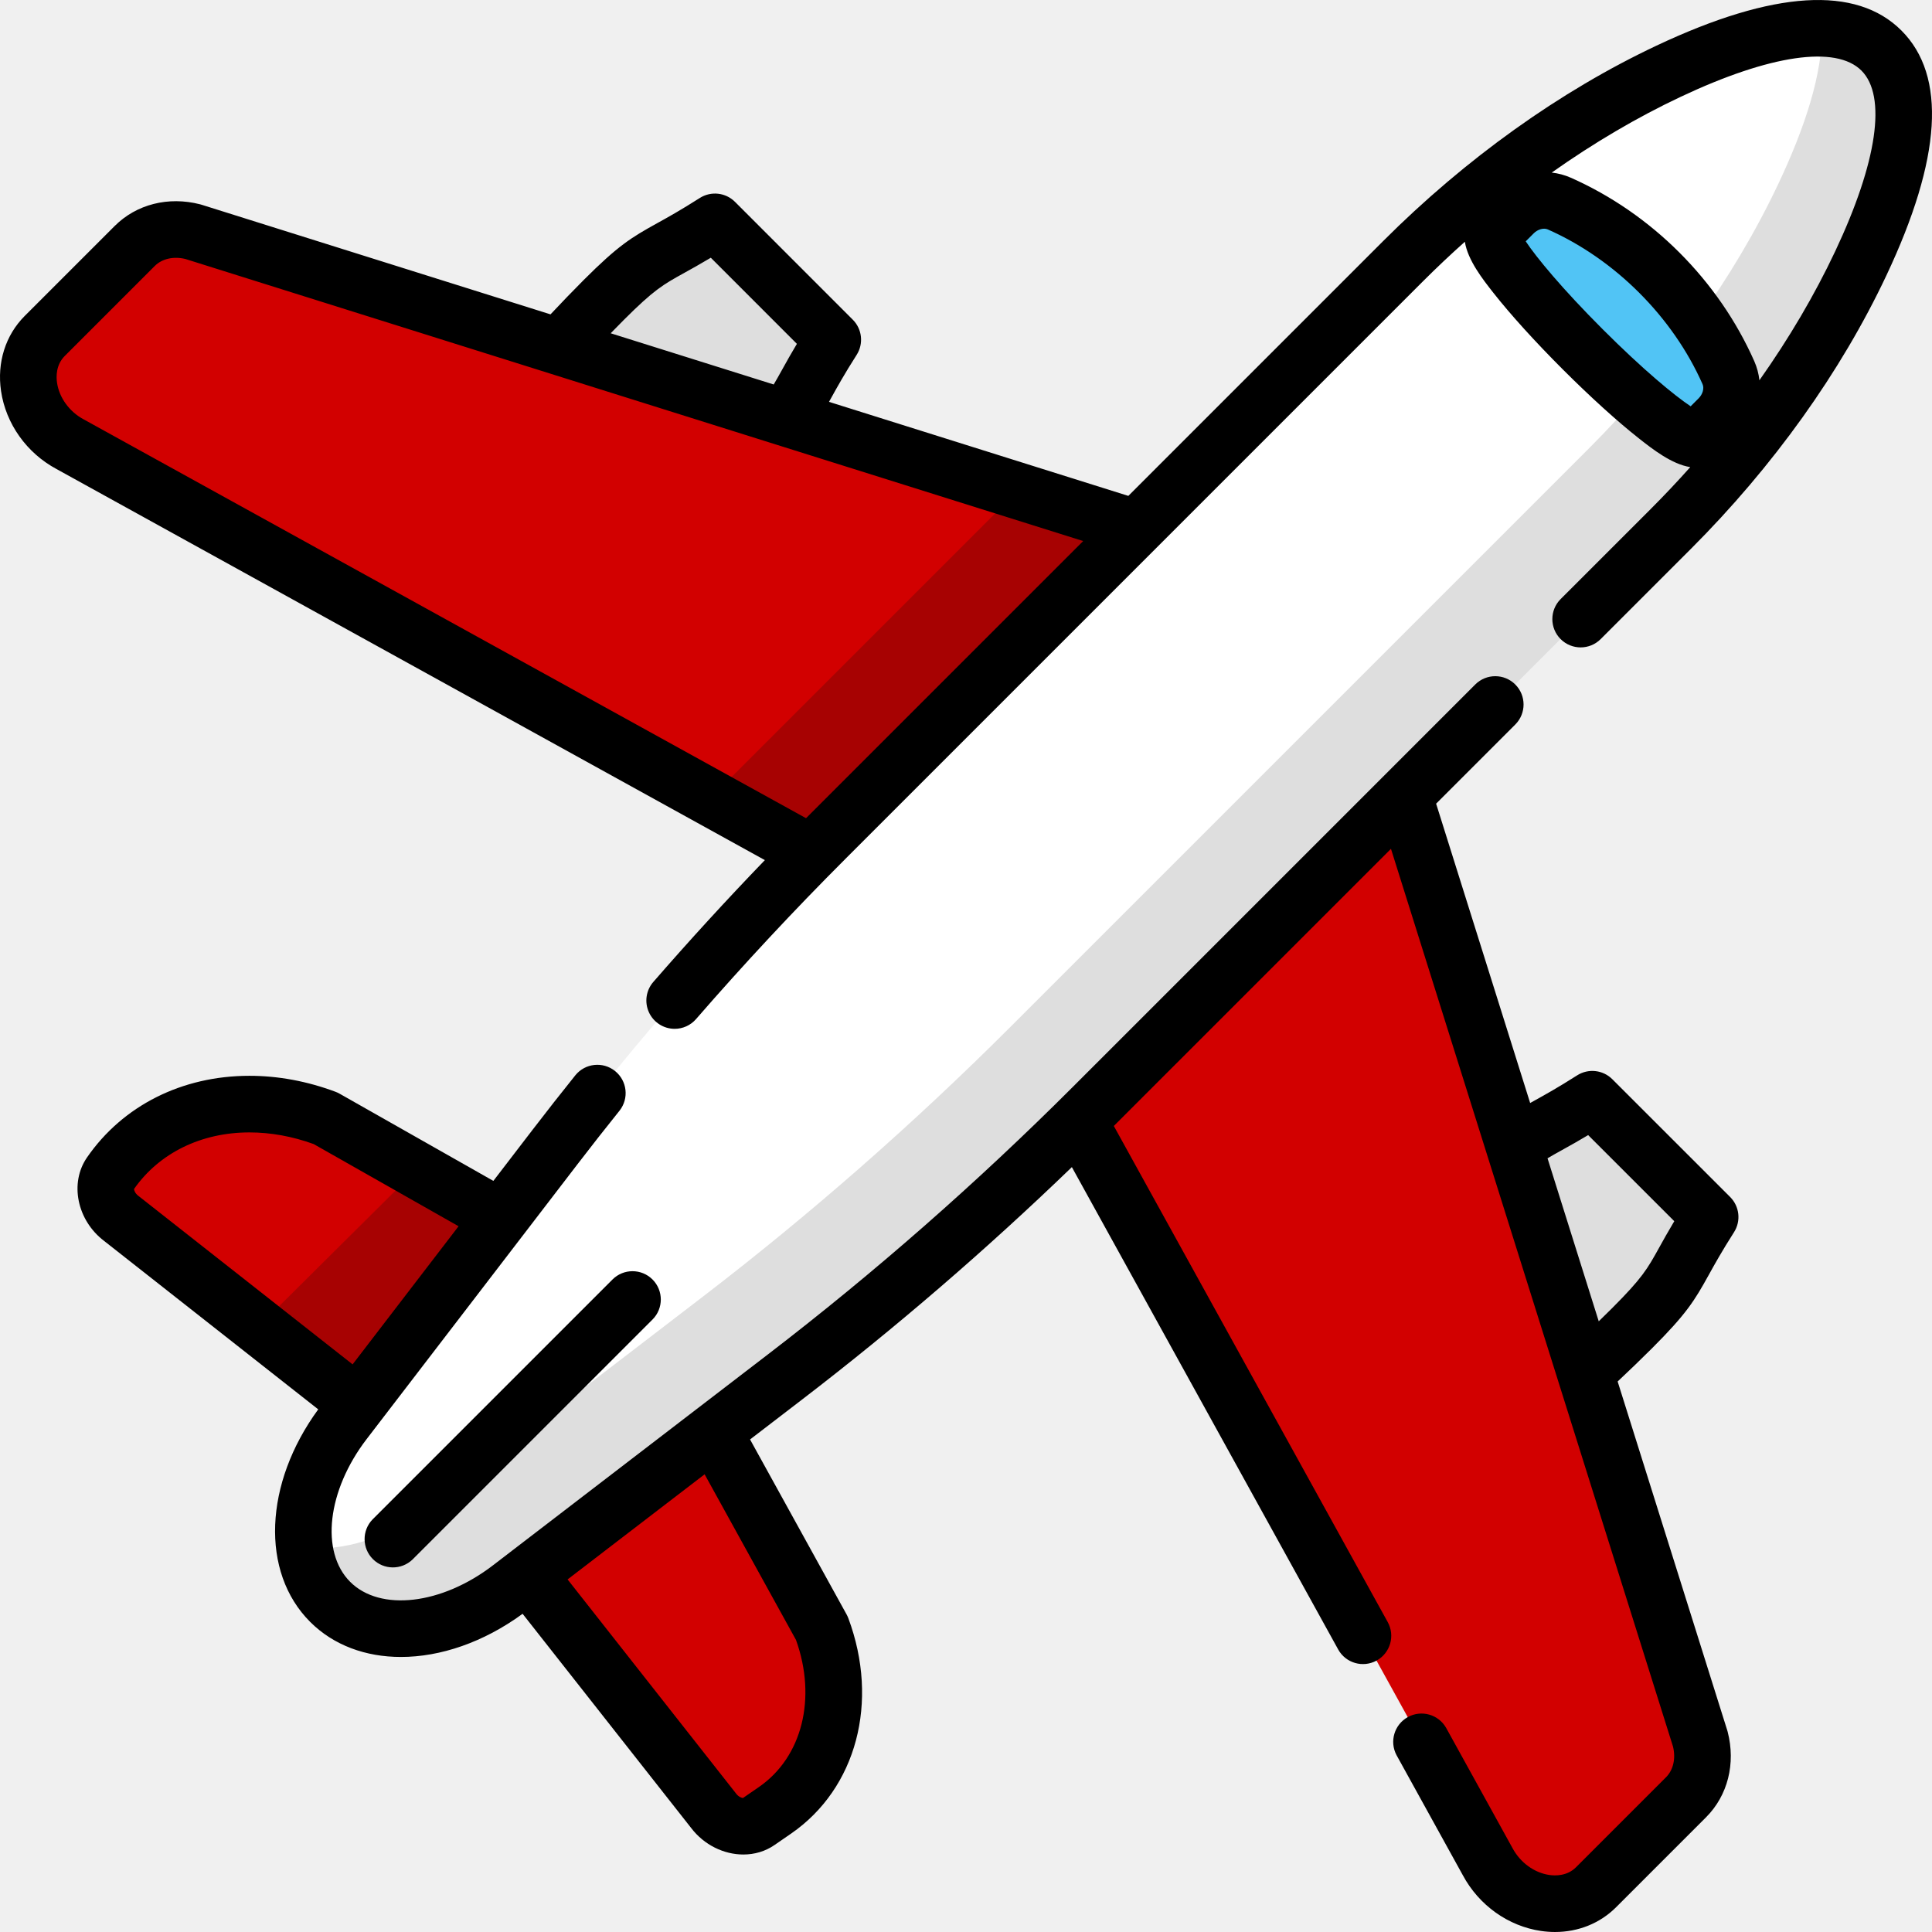
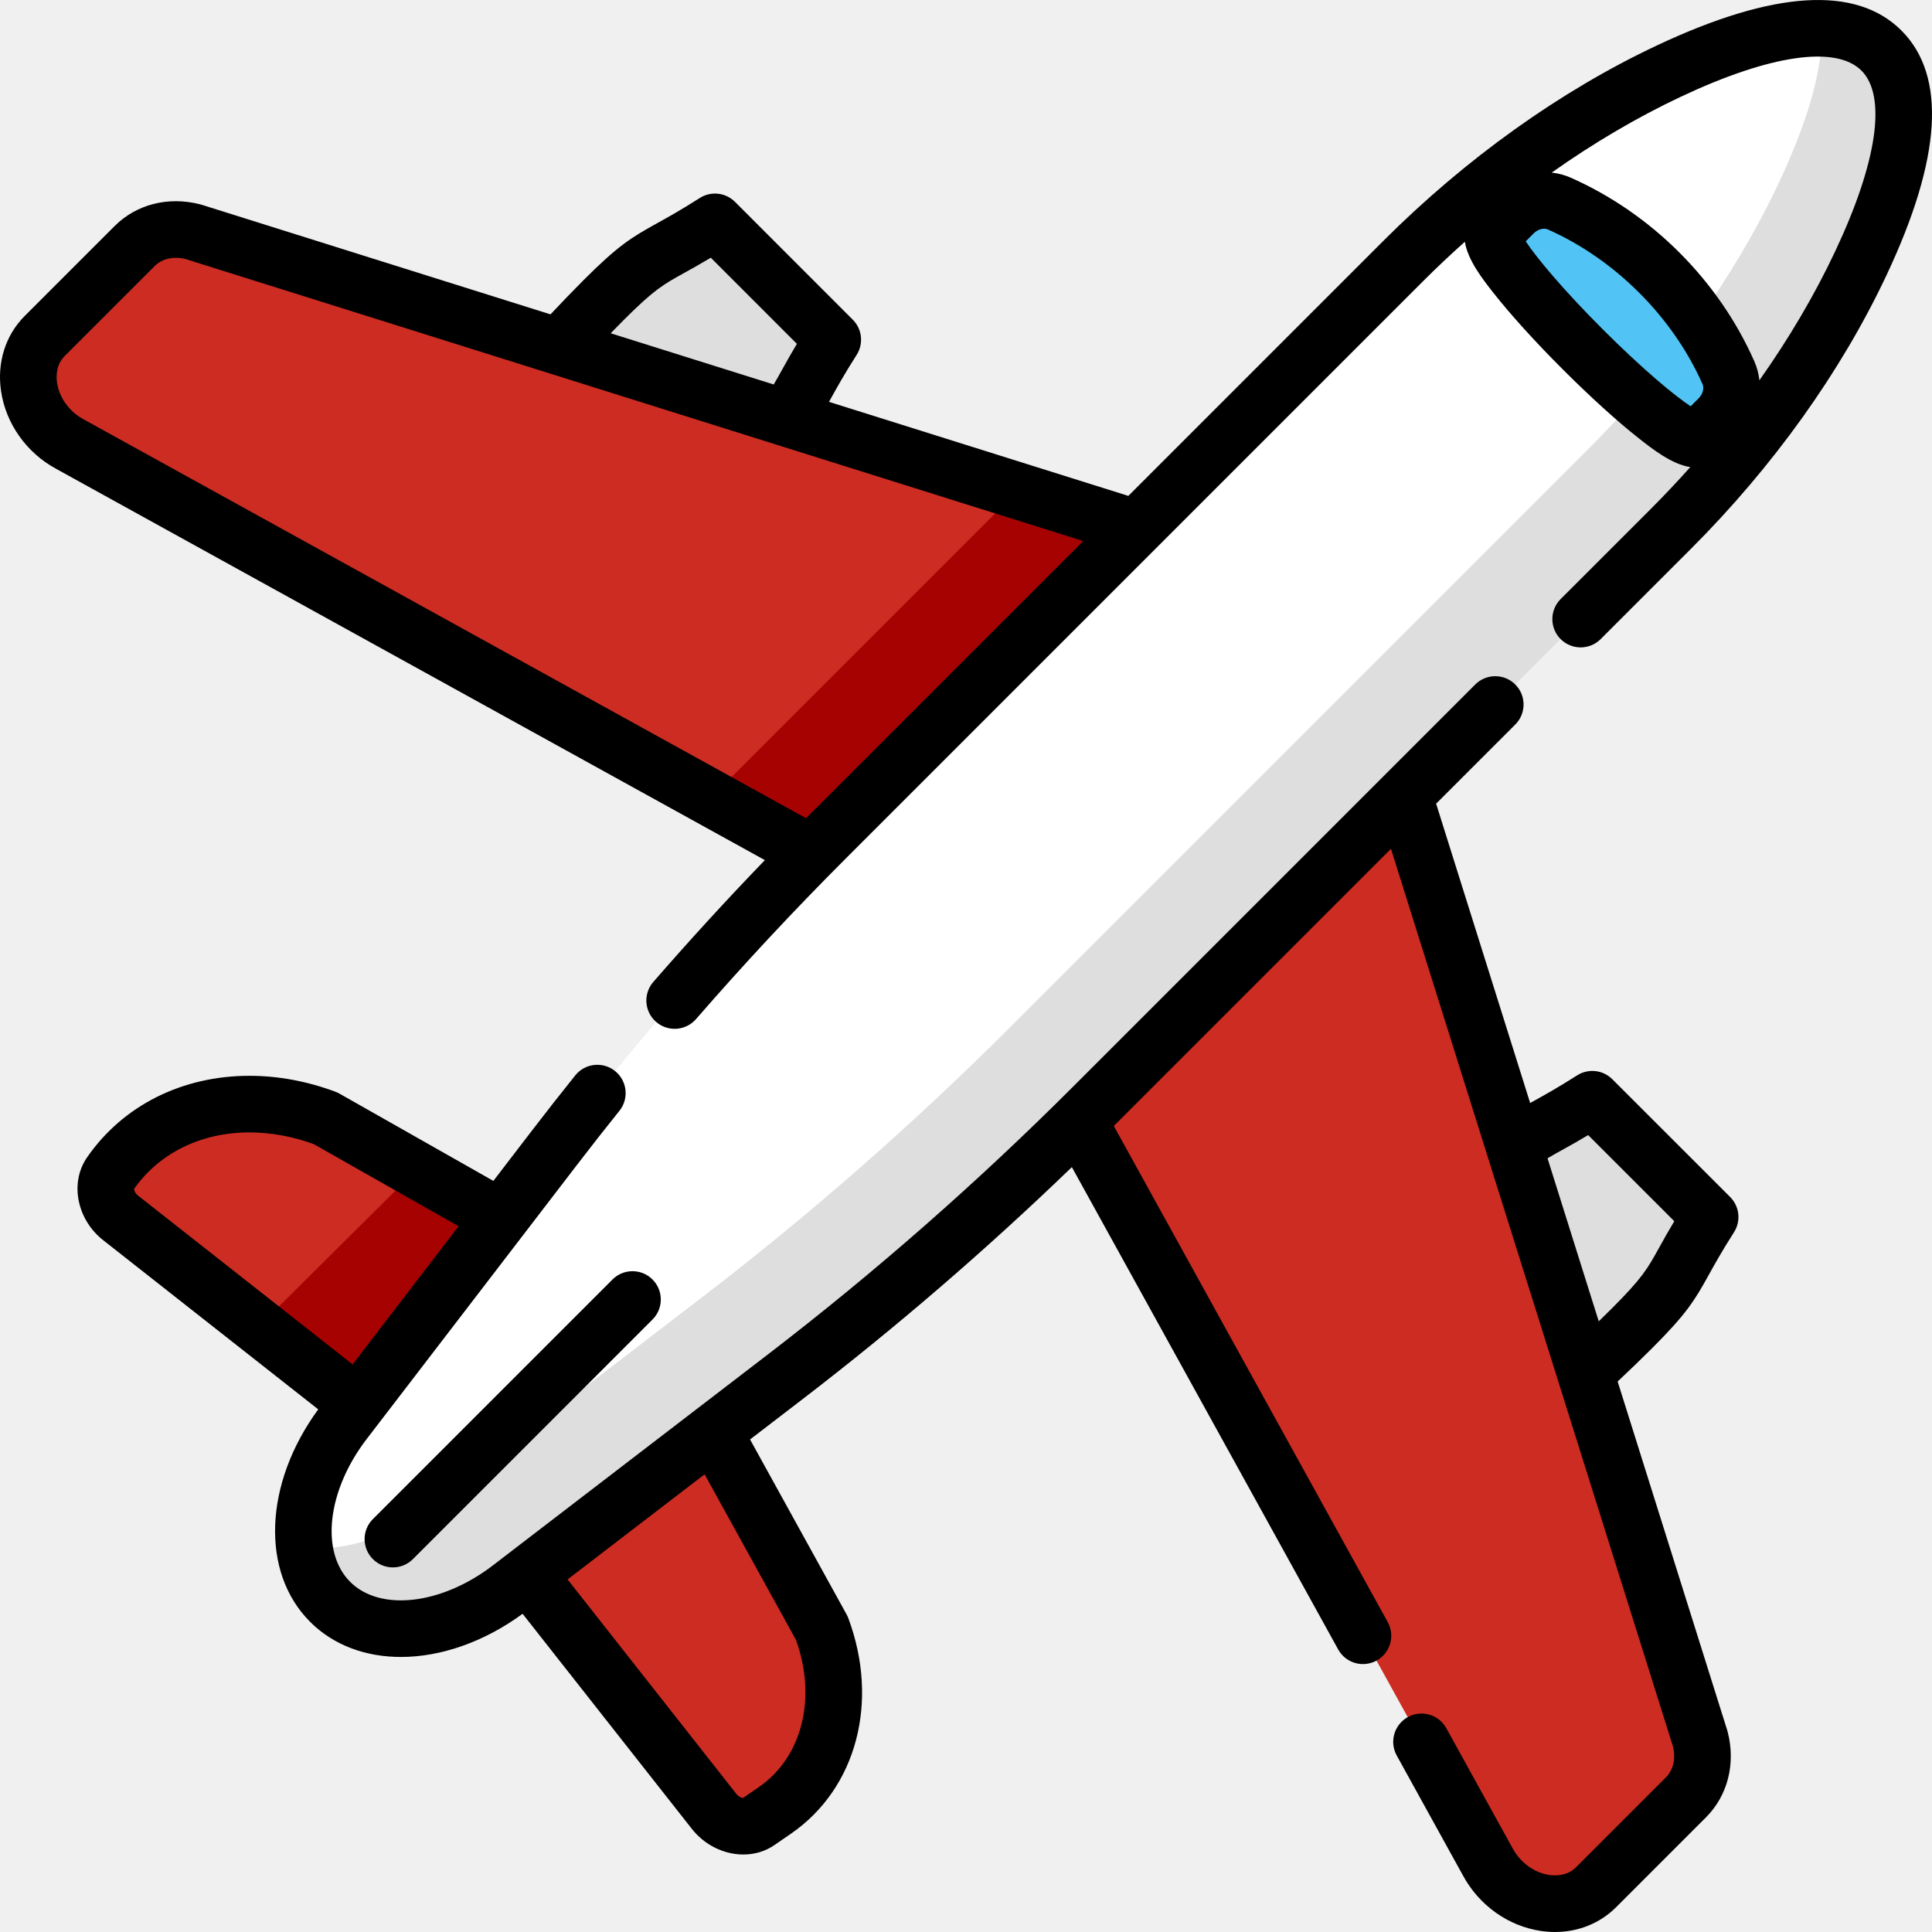
<svg xmlns="http://www.w3.org/2000/svg" version="1.1" width="512" height="512" x="0" y="0" viewBox="0 0 512 512" style="enable-background:new 0 0 512 512" xml:space="preserve" class="">
  <g>
-     <path d="m106.026 381.032-73.87-58.103c-4.035-3.035-5.356-8.394-2.934-11.901 11.839-17.147 34.647-23.003 57.057-14.65l66.808 37.897-47.061 46.757zM130.817 405.822l58.255 74.022c3.035 4.035 8.394 5.356 11.901 2.934l4.404-3.041c14.503-10.014 19.456-29.305 12.391-48.26l-40.043-72.564-46.908 46.909z" style="" fill="#d20000" data-original="#ff2c5c" class="" opacity="1" />
+     <path d="m106.026 381.032-73.87-58.103c-4.035-3.035-5.356-8.394-2.934-11.901 11.839-17.147 34.647-23.003 57.057-14.65l66.808 37.897-47.061 46.757zM130.817 405.822l58.255 74.022c3.035 4.035 8.394 5.356 11.901 2.934l4.404-3.041c14.503-10.014 19.456-29.305 12.391-48.26l-40.043-72.564-46.908 46.909z" style="" fill="#cd2c22" data-original="#ff2c5c" class="" opacity="1" />
    <path d="m110.336 310.025-41.794 41.523 37.484 29.484 47.062-46.756z" style="" fill="#a70202" data-original="#e62753" class="" opacity="1" />
    <path d="M126.039 153.474c-9.243-9.243-10.055-23.998-1.801-34.133 11.867-14.572 26.765-30.822 35.693-39.75 13.132-13.132 13.351-10.425 29.524-20.748l31.215 31.215c-10.323 16.174-7.616 16.392-20.748 29.524-8.928 8.928-25.178 23.826-39.75 35.693-10.135 8.254-24.89 7.442-34.133-1.801zM358.527 385.962c-9.243-9.243-10.055-23.998-1.801-34.133 11.867-14.572 26.765-30.822 35.693-39.75 13.132-13.132 13.351-10.425 29.524-20.748l31.215 31.215c-10.323 16.174-7.616 16.392-20.748 29.524-8.928 8.928-25.178 23.826-39.75 35.693-10.135 8.254-24.891 7.442-34.133-1.801z" style="" fill="#dedede" data-original="#c3d3db" class="" opacity="1" />
-     <path d="m242.334 241.286 91.137-91.137L51.15 61.447c-5.813-1.484-11.593-.071-15.439 3.775L11.859 89.074c-7.988 7.988-4.559 22.631 6.717 28.686l223.758 123.526z" style="" fill="#d20000" data-original="#ff2c5c" class="" opacity="1" />
+     <path d="m242.334 241.286 91.137-91.137L51.15 61.447c-5.813-1.484-11.593-.071-15.439 3.775L11.859 89.074c-7.988 7.988-4.559 22.631 6.717 28.686l223.758 123.526z" style="" fill="#cd2c22" data-original="#ff2c5c" class="" opacity="1" />
    <path d="m269.68 130.107-81.36 81.361 54.014 29.818 91.137-91.136z" style="" fill="#a70202" data-original="#e62753" class="" opacity="1" />
-     <path d="m270.715 269.667 91.137-91.137 88.703 282.321c1.484 5.813.071 11.593-3.775 15.439l-23.852 23.852c-7.988 7.988-22.631 4.559-28.686-6.717L270.715 269.667z" style="" fill="#d20000" data-original="#ff2c5c" class="" opacity="1" />
+     <path d="m270.715 269.667 91.137-91.137 88.703 282.321c1.484 5.813.071 11.593-3.775 15.439l-23.852 23.852c-7.988 7.988-22.631 4.559-28.686-6.717L270.715 269.667z" style="" fill="#cd2c22" data-original="#ff2c5c" class="" opacity="1" />
    <path d="M442.734 140.218 289.627 293.324c-25.691 25.691-53.003 49.653-81.598 71.589l-72.845 55.882c-16.864 12.937-36.921 14.502-47.7 3.722-10.78-10.78-9.215-30.836 3.722-47.7l55.882-72.845c21.936-28.595 45.898-55.907 71.589-81.598L371.783 69.267c20.931-20.931 44.968-38.369 70.363-50.341 21.869-10.31 45.114-16.769 56.406-5.477s4.833 34.536-5.477 56.406c-11.972 25.394-29.411 49.432-50.341 70.363z" style="" fill="#ffffff" data-original="#e0f3fc" class="" opacity="1" />
    <path d="M498.552 13.449c-3.974-3.974-9.433-5.742-15.788-5.925.457 11.759-4.642 26.673-11.395 40.997-11.972 25.395-29.411 49.433-50.341 70.363L267.921 271.991c-25.691 25.691-53.003 49.653-81.598 71.589l-72.845 55.882c-10.727 8.229-22.742 11.849-32.843 10.626.759 5.606 3.022 10.604 6.848 14.43 10.78 10.78 30.836 9.215 47.7-3.722l72.845-55.882c28.595-21.936 55.907-45.898 81.598-71.589l153.106-153.106c20.931-20.931 38.369-44.968 50.341-70.363 10.312-21.871 16.771-45.116 5.479-56.407z" style="" fill="#dedede" data-original="#c3d3db" class="" opacity="1" />
    <path d="m455.42 110.896-5.228 5.228c-4.855 4.855-59.171-49.46-54.315-54.315l5.228-5.228c3.296-3.296 8.133-4.334 12.071-2.592 19.627 8.682 36.153 25.209 44.835 44.835 1.743 3.94.704 8.777-2.591 12.072z" style="" fill="#51c4f5" data-original="#51c4f5" />
    <path d="M427.284 286.005a7.501 7.501 0 0 0-9.338-1.018c-5.063 3.232-8.526 5.15-11.308 6.691l-1.131.628-24.921-79.325 20.978-20.978a7.5 7.5 0 1 0-10.608-10.607c-.013.013.013-.014 0 0L284.352 287.999c-25.396 25.396-52.604 49.267-80.867 70.948l-68.225 52.337c-.025.019-.051.034-.075.053l-.042.037-4.511 3.46c-13.617 10.445-29.883 12.323-37.836 4.371-7.954-7.954-6.075-24.22 4.371-37.836l3.453-4.501c.018-.022.038-.04.055-.062.032-.041.057-.084.088-.125l52.291-68.164a819.696 819.696 0 0 1 11.135-14.186 7.501 7.501 0 0 0-11.696-9.394 824.104 824.104 0 0 0-11.341 14.449l-10.405 13.563-40.758-23.114a7.611 7.611 0 0 0-1.075-.502c-7.522-2.81-15.198-4.234-22.817-4.234-17.857 0-33.546 7.891-43.042 21.646-4.675 6.759-2.641 16.657 4.526 22.106l56.754 44.644c-14.364 19.642-15.337 43.126-2.145 56.318 6.225 6.226 14.743 9.298 24.067 9.298 10.431 0 21.87-3.857 32.239-11.438l44.656 56.748c3.467 4.56 8.735 7.042 13.847 7.042 2.922 0 5.795-.812 8.249-2.509l4.417-3.045c17.32-11.968 23.411-34.897 15.156-57.054a7.539 7.539 0 0 0-.461-1.005l-25.588-46.379 13.845-10.621c24.778-19.008 48.75-39.674 71.44-61.553l70.573 127.825a7.5 7.5 0 1 0 13.133-7.251l-72.59-131.478 73.447-73.447 25.446 80.996.016.052 49.288 156.885c.759 3.157.07 6.178-1.851 8.104l-23.852 23.852c-2.347 2.347-5.461 2.29-7.108 2.048-3.955-.583-7.662-3.27-9.714-7.091l-17.623-31.92a7.502 7.502 0 0 0-13.133 7.251l17.582 31.844c4.276 7.961 12.016 13.477 20.702 14.757a25.55 25.55 0 0 0 3.719.275c6.171 0 11.925-2.299 16.183-6.557l23.859-23.859c5.739-5.754 7.88-14.203 5.725-22.602a7.617 7.617 0 0 0-.109-.385l-29.057-92.488a413.27 413.27 0 0 0 9.063-8.751c9.22-9.22 11.286-12.638 15.081-19.489 1.542-2.784 3.461-6.249 6.691-11.314a7.5 7.5 0 0 0-1.021-9.338l-31.223-31.211zM36.673 316.92c-.874-.658-1.14-1.481-1.161-1.814 6.671-9.539 17.805-15.005 30.585-15.005 5.64 0 11.365 1.038 17.026 3.087l38.405 21.779-28.083 36.608L36.8 317.017a6.073 6.073 0 0 0-.127-.097zm174.273 117.673c5.55 15.451 1.641 31.062-9.803 38.97l-4.246 2.927c-.333-.02-1.157-.286-1.816-1.161a5.555 5.555 0 0 0-.099-.129l-44.566-56.635 36.316-27.859 24.214 43.887zm228.768-103.991c-3.147 5.682-4.45 8.034-12.565 16.15a324.172 324.172 0 0 1-3.467 3.408l-13.571-43.198c1.123-.676 2.328-1.347 3.797-2.161a224.957 224.957 0 0 0 6.971-3.988l22.823 22.815c-1.687 2.82-2.922 5.05-3.988 6.974z" fill="#000000" opacity="1" data-original="#000000" class="" />
    <path d="M503.905 8.096c-11.996-11.997-33.836-10.653-64.914 3.997-25.556 12.048-50.618 29.97-72.475 51.827l-67.496 67.496-79.325-24.921.628-1.131c1.541-2.783 3.459-6.246 6.691-11.308a7.501 7.501 0 0 0-1.018-9.338l-31.213-31.223a7.502 7.502 0 0 0-9.338-1.021c-5.064 3.23-8.53 5.149-11.314 6.691-6.851 3.795-10.269 5.861-19.489 15.081a415.612 415.612 0 0 0-8.751 9.063L53.403 54.251a6.27 6.27 0 0 0-.385-.109c-8.4-2.154-16.848-.014-22.609 5.732L6.556 83.725C1.453 88.829-.837 96.083.275 103.627c1.279 8.686 6.796 16.426 14.681 20.661l187.74 103.652a845.292 845.292 0 0 0-29.564 32.29 7.5 7.5 0 0 0 5.66 12.42 7.485 7.485 0 0 0 5.666-2.582 831.022 831.022 0 0 1 39.545-42.42l82.308-82.308.059-.059 70.755-70.755a269.544 269.544 0 0 1 11.078-10.456c.771 4.898 4.779 9.997 7.576 13.551 4.517 5.739 11.034 12.93 18.352 20.248 7.319 7.318 14.509 13.836 20.248 18.352 3.556 2.799 8.657 6.802 13.556 7.57a267.822 267.822 0 0 1-10.461 11.084l-23.89 23.889a7.5 7.5 0 0 0 10.607 10.607l23.89-23.889c21.857-21.858 39.779-46.919 51.827-72.475 14.65-31.074 15.995-52.914 3.997-64.911zM165.249 84.852c8.116-8.116 10.468-9.418 16.15-12.565 1.924-1.066 4.154-2.301 6.973-3.987l22.815 22.823a224.957 224.957 0 0 0-3.988 6.971c-.813 1.469-1.484 2.674-2.161 3.797L161.84 88.32a324.51 324.51 0 0 1 3.409-3.468zm48.358 131.977L22.131 111.114c-3.745-2.011-6.432-5.718-7.015-9.673-.243-1.647-.299-4.761 2.048-7.108L41.01 70.488c1.932-1.928 4.954-2.616 8.111-1.858L205.6 117.791c.025.009.05.015.076.024l81.379 25.567-73.448 73.447zM424.738 87.263c-10.764-10.764-17.604-19.07-20.407-23.306l2.117-2.117c1.08-1.08 2.65-1.515 3.734-1.036 17.805 7.877 33.138 23.21 41.015 41.014.48 1.084.043 2.655-1.036 3.735l-2.117 2.117c-4.236-2.803-12.542-9.643-23.306-20.407zm61.601-20.651c-5.46 11.58-12.228 23.062-20.077 34.167a17.135 17.135 0 0 0-1.346-5.03c-9.486-21.442-27.223-39.179-48.665-48.665a17.127 17.127 0 0 0-5.03-1.346c11.105-7.849 22.588-14.617 34.168-20.077 23.699-11.172 41.161-13.707 47.909-6.959 6.749 6.751 4.212 24.213-6.959 47.91zM98.732 402.661a7.502 7.502 0 0 0 10.608 10.608l63.584-63.584a7.5 7.5 0 0 0-10.607-10.607l-63.585 63.583z" fill="#000000" opacity="1" data-original="#000000" class="" />
  </g>
</svg>
